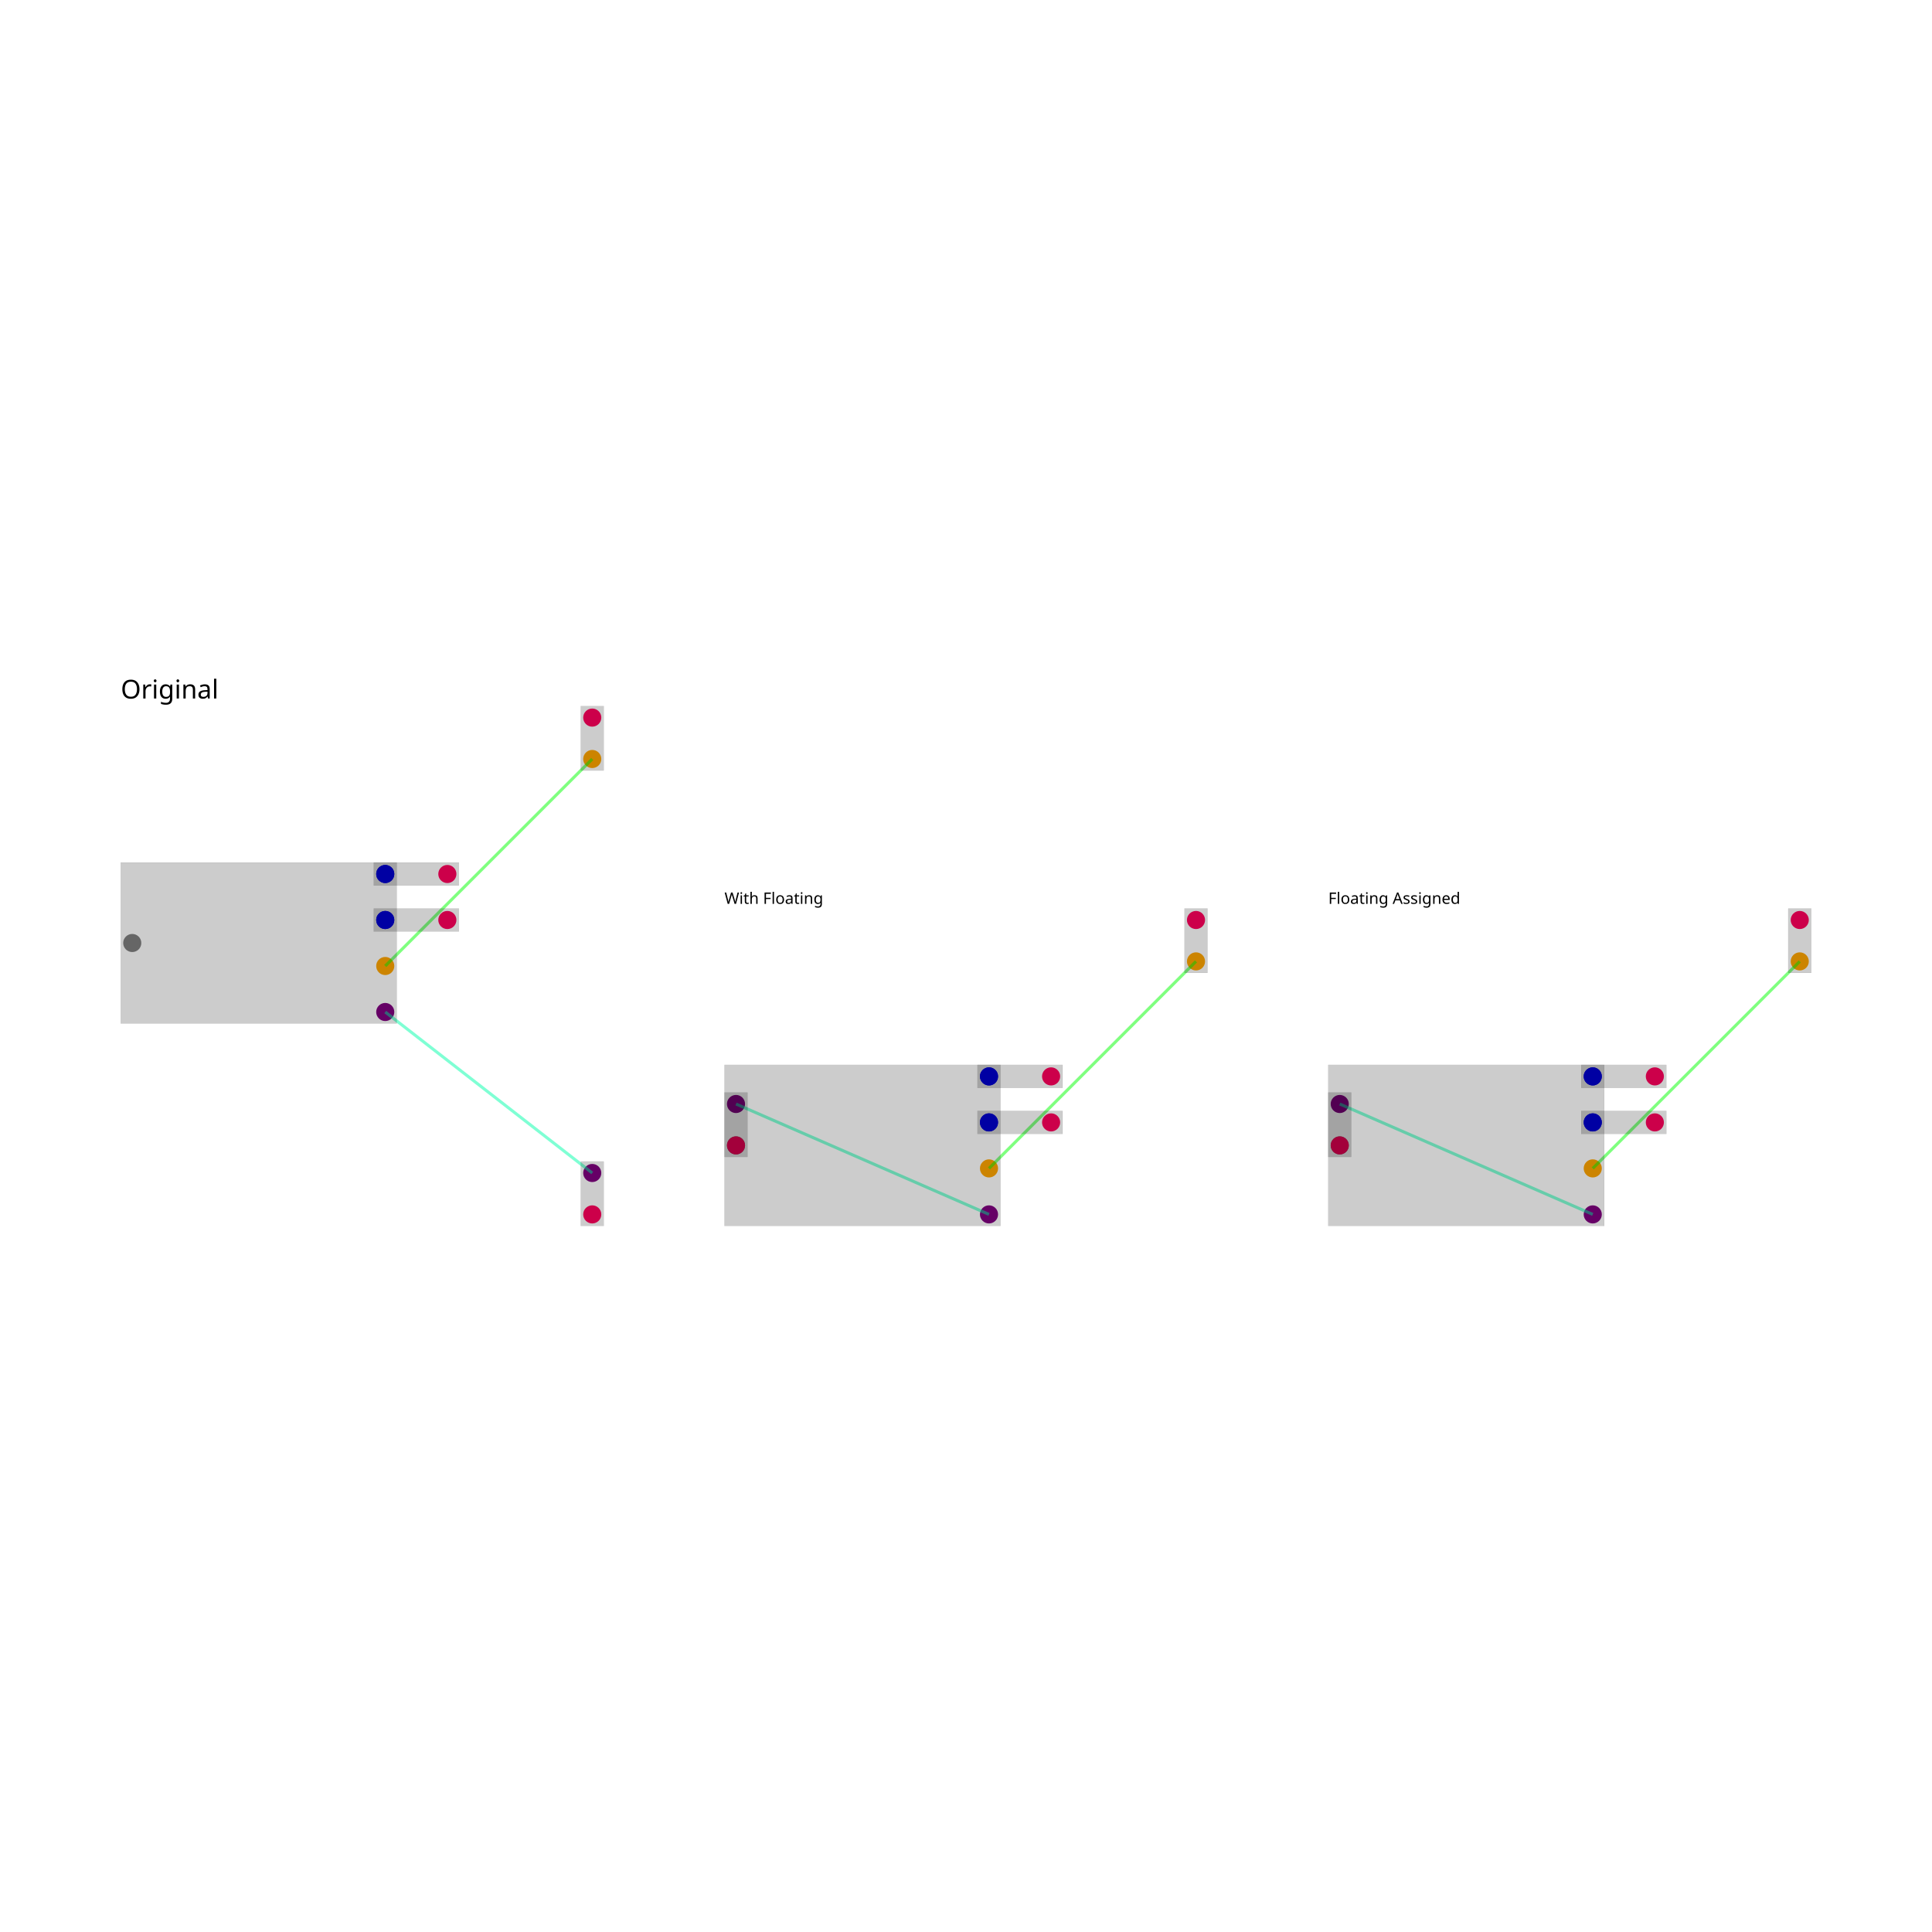
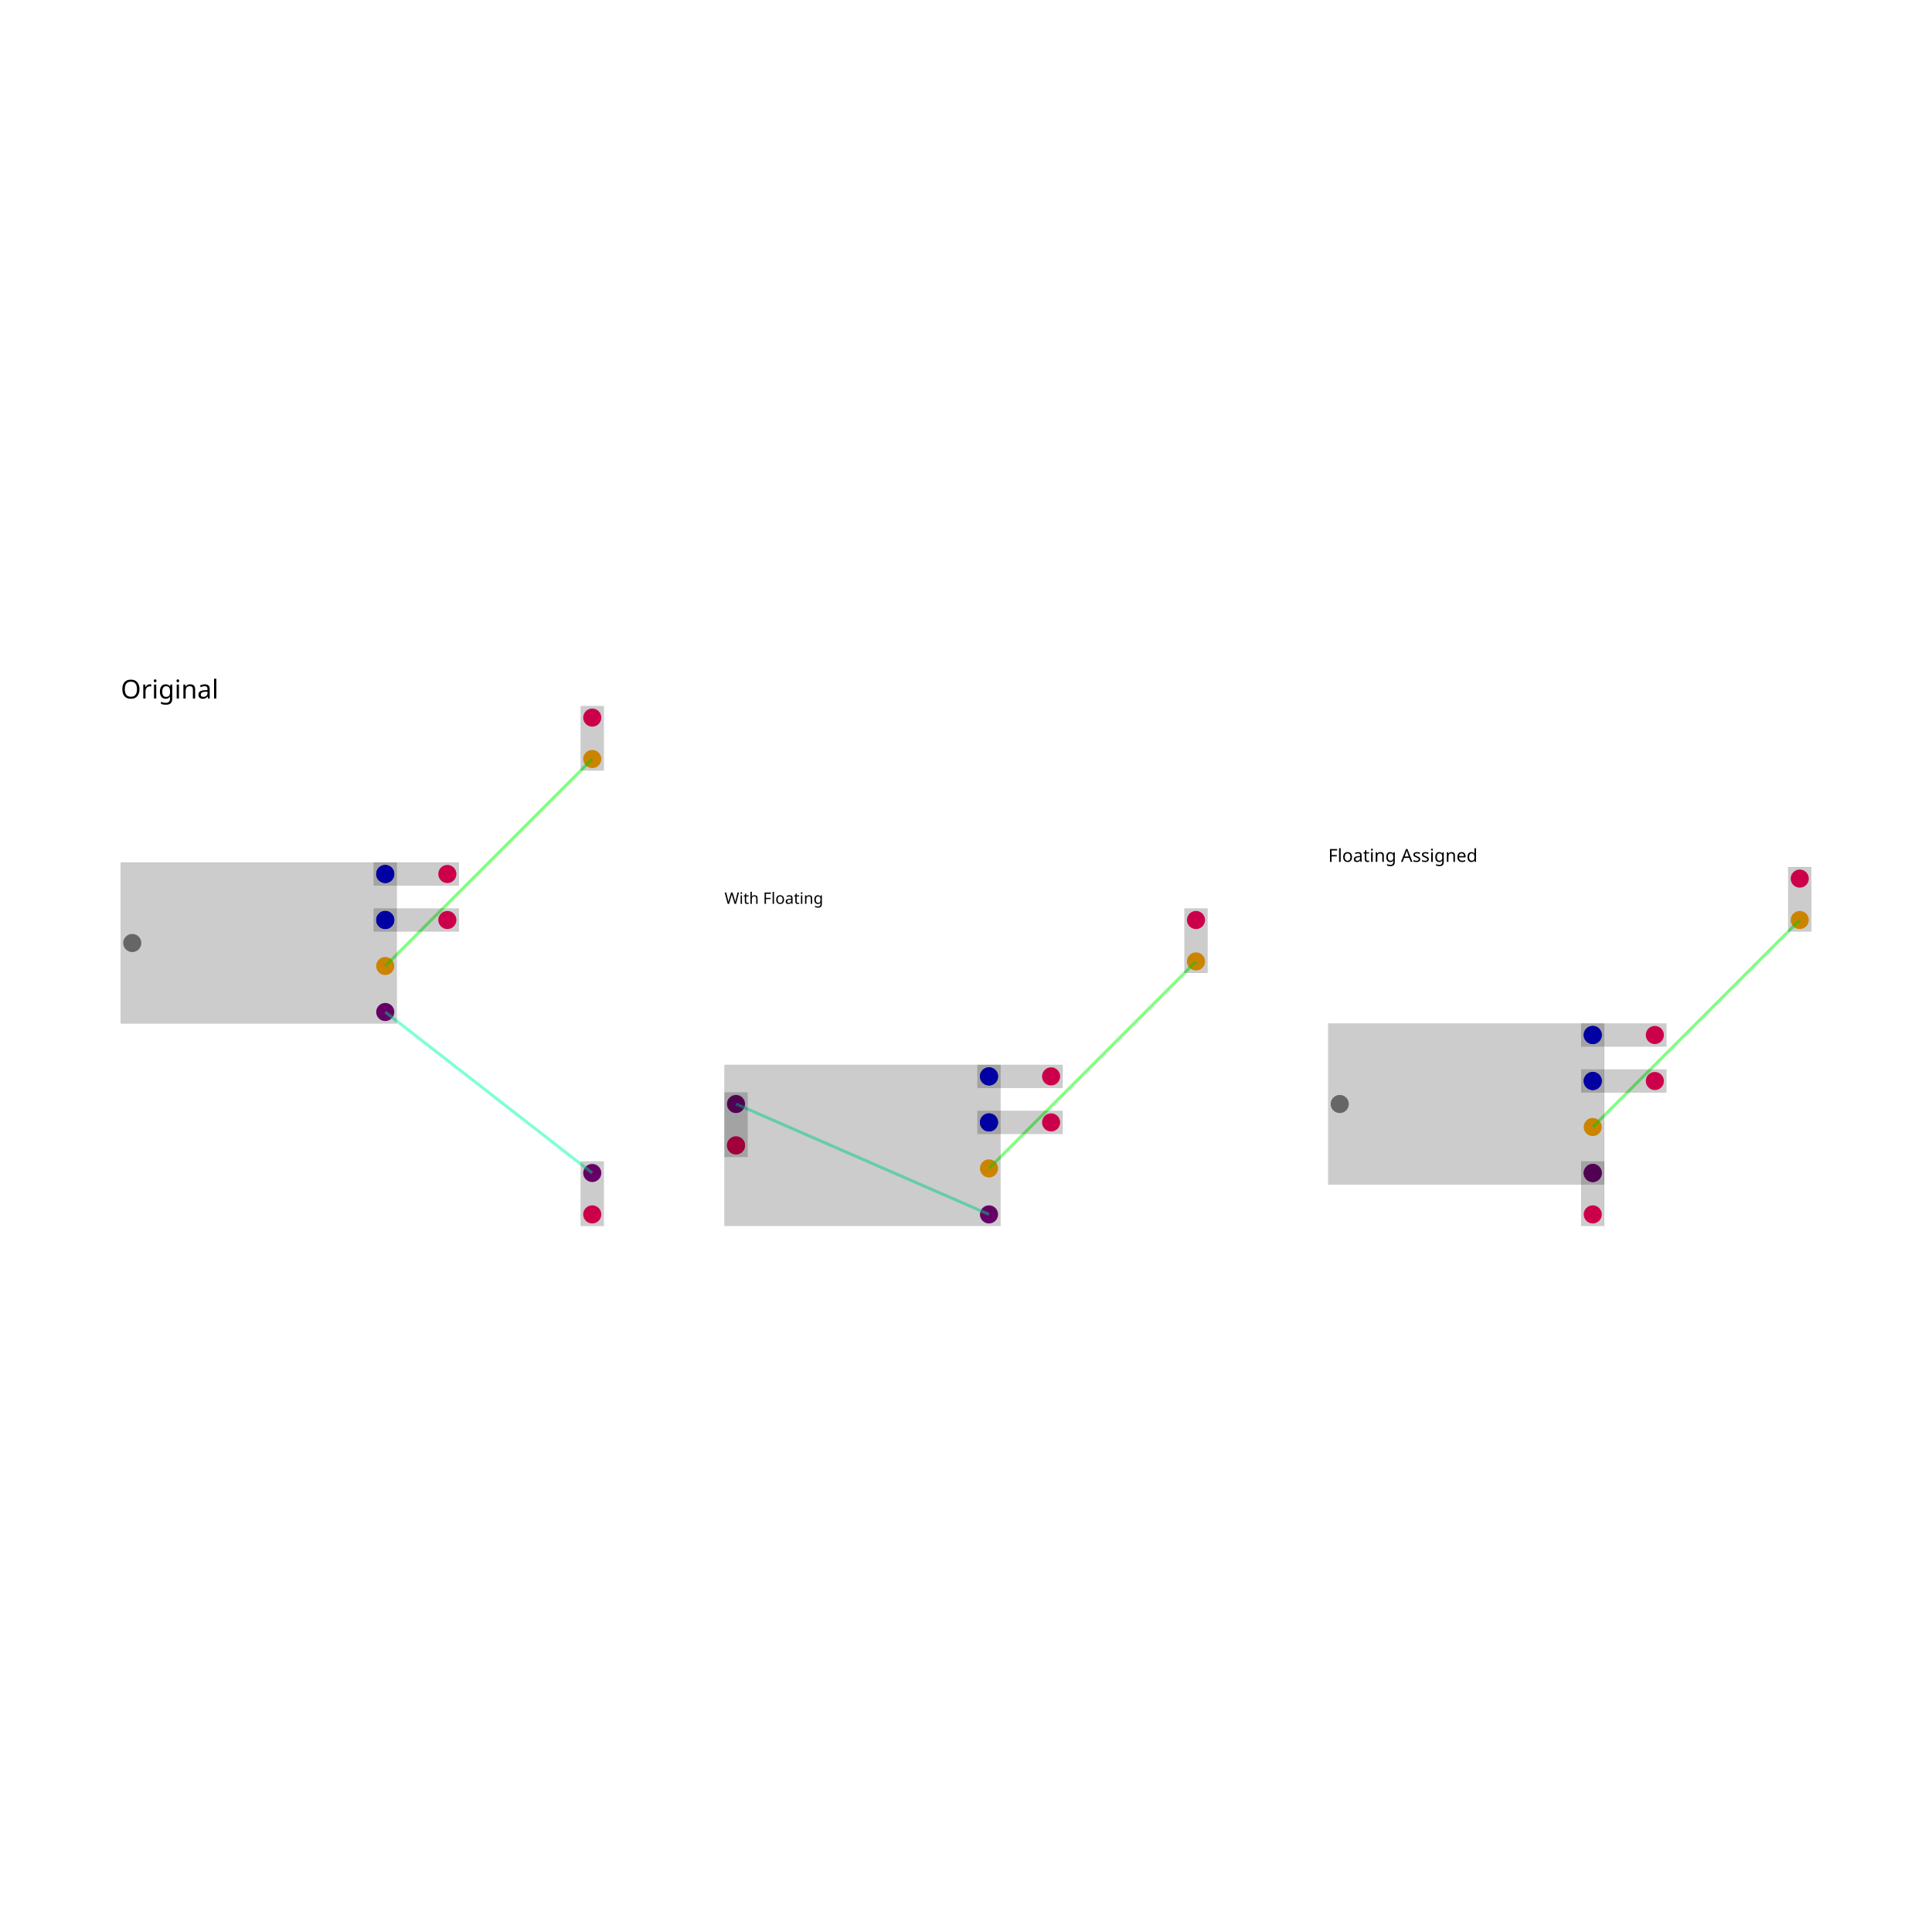
<svg xmlns="http://www.w3.org/2000/svg" width="640" height="640" viewBox="0 0 640 640">
  <rect width="100%" height="100%" fill="white" />
  <g>
    <circle data-type="point" data-label="schematic_component_0_center component_center center_schematic_component_0" data-x="0" data-y="0" cx="43.81" cy="312.381" r="3" fill="gray" />
  </g>
  <g>
    <circle data-type="point" data-label="schematic_port_0 normal unnamedsubcircuit13_connectivity_net0" data-x="1.1" data-y="0.30000000000000004" cx="127.619" cy="289.524" r="3" fill="blue" />
  </g>
  <g>
    <circle data-type="point" data-label="schematic_port_1 normal unnamedsubcircuit13_connectivity_net1" data-x="1.1" data-y="0.09999999999999998" cx="127.619" cy="304.762" r="3" fill="blue" />
  </g>
  <g>
    <circle data-type="point" data-label="schematic_port_2 vcc unnamedsubcircuit13_connectivity_net2" data-x="1.1" data-y="-0.10000000000000003" cx="127.619" cy="320" r="3" fill="orange" />
  </g>
  <g>
    <circle data-type="point" data-label="schematic_port_3 gnd unnamedsubcircuit13_connectivity_net3" data-x="1.1" data-y="-0.30000000000000004" cx="127.619" cy="335.238" r="3" fill="purple" />
  </g>
  <g>
    <circle data-type="point" data-label="schematic_net_label_0_pin gnd unnamedsubcircuit13_connectivity_net3" data-x="2" data-y="-1" cx="196.19" cy="388.571" r="3" fill="purple" />
  </g>
  <g>
    <circle data-type="point" data-label="schematic_net_label_0_center netlabel_center schematic_net_label_0_center" data-x="2" data-y="-1.18" cx="196.19" cy="402.286" r="3" fill="hsl(338.4, 100%, 50%, 1)" />
  </g>
  <g>
    <circle data-type="point" data-label="schematic_net_label_1_pin vcc unnamedsubcircuit13_connectivity_net2" data-x="2" data-y="0.8" cx="196.19" cy="251.429" r="3" fill="orange" />
  </g>
  <g>
    <circle data-type="point" data-label="schematic_net_label_1_center netlabel_center schematic_net_label_1_center" data-x="2" data-y="0.98" cx="196.19" cy="237.714" r="3" fill="hsl(338.4, 100%, 50%, 1)" />
  </g>
  <g>
    <circle data-type="point" data-label="schematic_net_label_2_pin normal unnamedsubcircuit13_connectivity_net0" data-x="1.1" data-y="0.30000000000000004" cx="127.619" cy="289.524" r="3" fill="blue" />
  </g>
  <g>
    <circle data-type="point" data-label="schematic_net_label_2_center netlabel_center schematic_net_label_2_center" data-x="1.37" data-y="0.30000000000000004" cx="148.19" cy="289.524" r="3" fill="hsl(338.4, 100%, 50%, 1)" />
  </g>
  <g>
    <circle data-type="point" data-label="schematic_net_label_3_pin normal unnamedsubcircuit13_connectivity_net1" data-x="1.1" data-y="0.09999999999999998" cx="127.619" cy="304.762" r="3" fill="blue" />
  </g>
  <g>
    <circle data-type="point" data-label="schematic_net_label_3_center netlabel_center schematic_net_label_3_center" data-x="1.37" data-y="0.09999999999999998" cx="148.19" cy="304.762" r="3" fill="hsl(338.4, 100%, 50%, 1)" />
  </g>
  <g>
    <circle data-type="point" data-label="schematic_component_0_center component_center center_schematic_component_0" data-x="2.625" data-y="-0.8799999999999997" cx="243.81" cy="379.429" r="3" fill="gray" />
  </g>
  <g>
    <circle data-type="point" data-label="schematic_port_0 normal unnamedsubcircuit13_connectivity_net0" data-x="3.725" data-y="-0.5799999999999996" cx="327.619" cy="356.571" r="3" fill="blue" />
  </g>
  <g>
    <circle data-type="point" data-label="schematic_port_1 normal unnamedsubcircuit13_connectivity_net1" data-x="3.725" data-y="-0.7799999999999997" cx="327.619" cy="371.81" r="3" fill="blue" />
  </g>
  <g>
    <circle data-type="point" data-label="schematic_port_2 vcc unnamedsubcircuit13_connectivity_net2" data-x="3.725" data-y="-0.9799999999999998" cx="327.619" cy="387.048" r="3" fill="orange" />
  </g>
  <g>
    <circle data-type="point" data-label="schematic_port_3 gnd unnamedsubcircuit13_connectivity_net3" data-x="3.725" data-y="-1.1799999999999997" cx="327.619" cy="402.286" r="3" fill="purple" />
  </g>
  <g>
    <circle data-type="point" data-label="schematic_net_label_0_pin gnd unnamedsubcircuit13_connectivity_net3" data-x="2.625" data-y="-0.6999999999999997" cx="243.81" cy="365.714" r="3" fill="purple" />
  </g>
  <g>
    <circle data-type="point" data-label="schematic_net_label_0_center netlabel_center schematic_net_label_0_center" data-x="2.625" data-y="-0.8799999999999997" cx="243.81" cy="379.429" r="3" fill="hsl(338.4, 100%, 50%, 1)" />
  </g>
  <g>
    <circle data-type="point" data-label="schematic_net_label_1_pin vcc unnamedsubcircuit13_connectivity_net2" data-x="4.625" data-y="-0.07999999999999963" cx="396.19" cy="318.476" r="3" fill="orange" />
  </g>
  <g>
    <circle data-type="point" data-label="schematic_net_label_1_center netlabel_center schematic_net_label_1_center" data-x="4.625" data-y="0.10000000000000031" cx="396.19" cy="304.762" r="3" fill="hsl(338.4, 100%, 50%, 1)" />
  </g>
  <g>
    <circle data-type="point" data-label="schematic_net_label_2_pin normal unnamedsubcircuit13_connectivity_net0" data-x="3.725" data-y="-0.5799999999999996" cx="327.619" cy="356.571" r="3" fill="blue" />
  </g>
  <g>
    <circle data-type="point" data-label="schematic_net_label_2_center netlabel_center schematic_net_label_2_center" data-x="3.995" data-y="-0.5799999999999996" cx="348.19" cy="356.571" r="3" fill="hsl(338.4, 100%, 50%, 1)" />
  </g>
  <g>
    <circle data-type="point" data-label="schematic_net_label_3_pin normal unnamedsubcircuit13_connectivity_net1" data-x="3.725" data-y="-0.7799999999999997" cx="327.619" cy="371.81" r="3" fill="blue" />
  </g>
  <g>
    <circle data-type="point" data-label="schematic_net_label_3_center netlabel_center schematic_net_label_3_center" data-x="3.995" data-y="-0.7799999999999997" cx="348.19" cy="371.81" r="3" fill="hsl(338.4, 100%, 50%, 1)" />
  </g>
  <g>
-     <circle data-type="point" data-label="schematic_component_0_center component_center center_schematic_component_0" data-x="5.249999999999999" data-y="-0.8799999999999997" cx="443.81" cy="379.429" r="3" fill="gray" />
-   </g>
-   <g>
-     <circle data-type="point" data-label="schematic_port_0 normal unnamedsubcircuit13_connectivity_net0" data-x="6.35" data-y="-0.5799999999999996" cx="527.619" cy="356.571" r="3" fill="blue" />
-   </g>
-   <g>
-     <circle data-type="point" data-label="schematic_port_1 normal unnamedsubcircuit13_connectivity_net1" data-x="6.35" data-y="-0.7799999999999997" cx="527.619" cy="371.81" r="3" fill="blue" />
-   </g>
-   <g>
-     <circle data-type="point" data-label="schematic_port_2 vcc unnamedsubcircuit13_connectivity_net2" data-x="6.35" data-y="-0.9799999999999998" cx="527.619" cy="387.048" r="3" fill="orange" />
-   </g>
-   <g>
-     <circle data-type="point" data-label="schematic_port_3 gnd unnamedsubcircuit13_connectivity_net3" data-x="6.35" data-y="-1.1799999999999997" cx="527.619" cy="402.286" r="3" fill="purple" />
-   </g>
-   <g>
-     <circle data-type="point" data-label="schematic_net_label_0_pin gnd unnamedsubcircuit13_connectivity_net3" data-x="5.249999999999999" data-y="-0.6999999999999997" cx="443.81" cy="365.714" r="3" fill="purple" />
-   </g>
-   <g>
-     <circle data-type="point" data-label="schematic_net_label_0_center netlabel_center schematic_net_label_0_center" data-x="5.249999999999999" data-y="-0.8799999999999997" cx="443.81" cy="379.429" r="3" fill="hsl(338.4, 100%, 50%, 1)" />
-   </g>
-   <g>
-     <circle data-type="point" data-label="schematic_net_label_1_pin vcc unnamedsubcircuit13_connectivity_net2" data-x="7.249999999999999" data-y="-0.07999999999999963" cx="596.19" cy="318.476" r="3" fill="orange" />
-   </g>
-   <g>
-     <circle data-type="point" data-label="schematic_net_label_1_center netlabel_center schematic_net_label_1_center" data-x="7.249999999999999" data-y="0.10000000000000031" cx="596.19" cy="304.762" r="3" fill="hsl(338.4, 100%, 50%, 1)" />
-   </g>
-   <g>
-     <circle data-type="point" data-label="schematic_net_label_2_pin normal unnamedsubcircuit13_connectivity_net0" data-x="6.35" data-y="-0.5799999999999996" cx="527.619" cy="356.571" r="3" fill="blue" />
-   </g>
-   <g>
-     <circle data-type="point" data-label="schematic_net_label_2_center netlabel_center schematic_net_label_2_center" data-x="6.619999999999999" data-y="-0.5799999999999996" cx="548.19" cy="356.571" r="3" fill="hsl(338.4, 100%, 50%, 1)" />
-   </g>
-   <g>
-     <circle data-type="point" data-label="schematic_net_label_3_pin normal unnamedsubcircuit13_connectivity_net1" data-x="6.35" data-y="-0.7799999999999997" cx="527.619" cy="371.81" r="3" fill="blue" />
-   </g>
-   <g>
-     <circle data-type="point" data-label="schematic_net_label_3_center netlabel_center schematic_net_label_3_center" data-x="6.619999999999999" data-y="-0.7799999999999997" cx="548.19" cy="371.81" r="3" fill="hsl(338.4, 100%, 50%, 1)" />
+     <circle data-type="point" data-label="schematic_component_0_center component_center center_schematic_component_0" data-x="5.249999999999999" data-y="-0.6999999999999997" cx="443.81" cy="365.714" r="3" fill="gray" />
+   </g>
+   <g>
+     <circle data-type="point" data-label="schematic_port_0 normal unnamedsubcircuit13_connectivity_net0" data-x="6.35" data-y="-0.3999999999999997" cx="527.619" cy="342.857" r="3" fill="blue" />
+   </g>
+   <g>
+     <circle data-type="point" data-label="schematic_port_1 normal unnamedsubcircuit13_connectivity_net1" data-x="6.35" data-y="-0.5999999999999998" cx="527.619" cy="358.095" r="3" fill="blue" />
+   </g>
+   <g>
+     <circle data-type="point" data-label="schematic_port_2 vcc unnamedsubcircuit13_connectivity_net2" data-x="6.35" data-y="-0.7999999999999998" cx="527.619" cy="373.333" r="3" fill="orange" />
+   </g>
+   <g>
+     <circle data-type="point" data-label="schematic_port_3 gnd unnamedsubcircuit13_connectivity_net3" data-x="6.35" data-y="-0.9999999999999998" cx="527.619" cy="388.571" r="3" fill="purple" />
+   </g>
+   <g>
+     <circle data-type="point" data-label="schematic_net_label_0_pin gnd unnamedsubcircuit13_connectivity_net3" data-x="6.35" data-y="-0.9999999999999998" cx="527.619" cy="388.571" r="3" fill="purple" />
+   </g>
+   <g>
+     <circle data-type="point" data-label="schematic_net_label_0_center netlabel_center schematic_net_label_0_center" data-x="6.35" data-y="-1.1799999999999997" cx="527.619" cy="402.286" r="3" fill="hsl(338.4, 100%, 50%, 1)" />
+   </g>
+   <g>
+     <circle data-type="point" data-label="schematic_net_label_1_pin vcc unnamedsubcircuit13_connectivity_net2" data-x="7.249999999999999" data-y="0.10000000000000031" cx="596.19" cy="304.762" r="3" fill="orange" />
+   </g>
+   <g>
+     <circle data-type="point" data-label="schematic_net_label_1_center netlabel_center schematic_net_label_1_center" data-x="7.249999999999999" data-y="0.28000000000000025" cx="596.19" cy="291.048" r="3" fill="hsl(338.4, 100%, 50%, 1)" />
+   </g>
+   <g>
+     <circle data-type="point" data-label="schematic_net_label_2_pin normal unnamedsubcircuit13_connectivity_net0" data-x="6.35" data-y="-0.3999999999999997" cx="527.619" cy="342.857" r="3" fill="blue" />
+   </g>
+   <g>
+     <circle data-type="point" data-label="schematic_net_label_2_center netlabel_center schematic_net_label_2_center" data-x="6.619999999999999" data-y="-0.3999999999999997" cx="548.19" cy="342.857" r="3" fill="hsl(338.4, 100%, 50%, 1)" />
+   </g>
+   <g>
+     <circle data-type="point" data-label="schematic_net_label_3_pin normal unnamedsubcircuit13_connectivity_net1" data-x="6.35" data-y="-0.5999999999999998" cx="527.619" cy="358.095" r="3" fill="blue" />
+   </g>
+   <g>
+     <circle data-type="point" data-label="schematic_net_label_3_center netlabel_center schematic_net_label_3_center" data-x="6.619999999999999" data-y="-0.5999999999999998" cx="548.19" cy="358.095" r="3" fill="hsl(338.4, 100%, 50%, 1)" />
  </g>
  <g>
    <polyline data-points="1.1,0.30000000000000004 1.1,0.30000000000000004" data-type="line" data-label="" points="127.619,289.524 127.619,289.524" fill="none" stroke="hsl(40, 100%, 50%, 0.5)" stroke-width="1" />
  </g>
  <g>
    <polyline data-points="1.1,0.09999999999999998 1.1,0.09999999999999998" data-type="line" data-label="" points="127.619,304.762 127.619,304.762" fill="none" stroke="hsl(80, 100%, 50%, 0.5)" stroke-width="1" />
  </g>
  <g>
    <polyline data-points="1.1,-0.10000000000000003 2,0.8" data-type="line" data-label="" points="127.619,320 196.19,251.429" fill="none" stroke="hsl(120, 100%, 50%, 0.5)" stroke-width="1" />
  </g>
  <g>
    <polyline data-points="1.1,-0.30000000000000004 2,-1" data-type="line" data-label="" points="127.619,335.238 196.19,388.571" fill="none" stroke="hsl(160, 100%, 50%, 0.5)" stroke-width="1" />
  </g>
  <g>
    <polyline data-points="3.725,-0.5799999999999996 3.725,-0.5799999999999996" data-type="line" data-label="" points="327.619,356.571 327.619,356.571" fill="none" stroke="hsl(40, 100%, 50%, 0.5)" stroke-width="1" />
  </g>
  <g>
    <polyline data-points="3.725,-0.7799999999999997 3.725,-0.7799999999999997" data-type="line" data-label="" points="327.619,371.81 327.619,371.81" fill="none" stroke="hsl(80, 100%, 50%, 0.5)" stroke-width="1" />
  </g>
  <g>
    <polyline data-points="3.725,-0.9799999999999998 4.625,-0.07999999999999963" data-type="line" data-label="" points="327.619,387.048 396.19,318.476" fill="none" stroke="hsl(120, 100%, 50%, 0.5)" stroke-width="1" />
  </g>
  <g>
    <polyline data-points="3.725,-1.1799999999999997 2.625,-0.6999999999999997" data-type="line" data-label="" points="327.619,402.286 243.81,365.714" fill="none" stroke="hsl(160, 100%, 50%, 0.5)" stroke-width="1" />
  </g>
  <g>
-     <polyline data-points="6.35,-0.5799999999999996 6.35,-0.5799999999999996" data-type="line" data-label="" points="527.619,356.571 527.619,356.571" fill="none" stroke="hsl(40, 100%, 50%, 0.5)" stroke-width="1" />
-   </g>
-   <g>
-     <polyline data-points="6.35,-0.7799999999999997 6.35,-0.7799999999999997" data-type="line" data-label="" points="527.619,371.81 527.619,371.81" fill="none" stroke="hsl(80, 100%, 50%, 0.5)" stroke-width="1" />
-   </g>
-   <g>
-     <polyline data-points="6.35,-0.9799999999999998 7.249999999999999,-0.07999999999999963" data-type="line" data-label="" points="527.619,387.048 596.19,318.476" fill="none" stroke="hsl(120, 100%, 50%, 0.5)" stroke-width="1" />
-   </g>
-   <g>
-     <polyline data-points="6.35,-1.1799999999999997 5.249999999999999,-0.6999999999999997" data-type="line" data-label="" points="527.619,402.286 443.81,365.714" fill="none" stroke="hsl(160, 100%, 50%, 0.5)" stroke-width="1" />
+     <polyline data-points="6.35,-0.3999999999999997 6.35,-0.3999999999999997" data-type="line" data-label="" points="527.619,342.857 527.619,342.857" fill="none" stroke="hsl(40, 100%, 50%, 0.5)" stroke-width="1" />
+   </g>
+   <g>
+     <polyline data-points="6.35,-0.5999999999999998 6.35,-0.5999999999999998" data-type="line" data-label="" points="527.619,358.095 527.619,358.095" fill="none" stroke="hsl(80, 100%, 50%, 0.5)" stroke-width="1" />
+   </g>
+   <g>
+     <polyline data-points="6.35,-0.7999999999999998 7.249999999999999,0.10000000000000031" data-type="line" data-label="" points="527.619,373.333 596.19,304.762" fill="none" stroke="hsl(120, 100%, 50%, 0.5)" stroke-width="1" />
+   </g>
+   <g>
+     <polyline data-points="6.35,-0.9999999999999998 6.35,-0.9999999999999998" data-type="line" data-label="" points="527.619,388.571 527.619,388.571" fill="none" stroke="hsl(160, 100%, 50%, 0.5)" stroke-width="1" />
  </g>
  <g>
    <rect data-type="rect" data-label="schematic_component_0" data-x="0.55" data-y="0" x="40" y="285.714" width="91.429" height="53.333" fill="rgba(0, 0, 0, 0.2)" stroke="black" stroke-width="0.013" />
  </g>
  <g>
    <rect data-type="rect" data-label="schematic_net_label_0" data-x="2" data-y="-1.0899999999999999" x="192.381" y="384.762" width="7.619" height="21.333" fill="rgba(0, 0, 0, 0.2)" stroke="black" stroke-width="0.013" />
  </g>
  <g>
    <rect data-type="rect" data-label="schematic_net_label_1" data-x="2" data-y="0.89" x="192.381" y="233.905" width="7.619" height="21.333" fill="rgba(0, 0, 0, 0.2)" stroke="black" stroke-width="0.013" />
  </g>
  <g>
    <rect data-type="rect" data-label="schematic_net_label_2" data-x="1.235" data-y="0.30000000000000004" x="123.81" y="285.714" width="28.19" height="7.619" fill="rgba(0, 0, 0, 0.2)" stroke="black" stroke-width="0.013" />
  </g>
  <g>
    <rect data-type="rect" data-label="schematic_net_label_3" data-x="1.235" data-y="0.09999999999999998" x="123.81" y="300.952" width="28.19" height="7.619" fill="rgba(0, 0, 0, 0.2)" stroke="black" stroke-width="0.013" />
  </g>
  <g>
    <rect data-type="rect" data-label="schematic_component_0" data-x="3.175" data-y="-0.8799999999999997" x="240" y="352.762" width="91.429" height="53.333" fill="rgba(0, 0, 0, 0.2)" stroke="black" stroke-width="0.013" />
  </g>
  <g>
    <rect data-type="rect" data-label="schematic_net_label_0" data-x="2.625" data-y="-0.7899999999999997" x="240" y="361.905" width="7.619" height="21.333" fill="rgba(0, 0, 0, 0.2)" stroke="black" stroke-width="0.013" />
  </g>
  <g>
    <rect data-type="rect" data-label="schematic_net_label_1" data-x="4.625" data-y="0.010000000000000342" x="392.381" y="300.952" width="7.619" height="21.333" fill="rgba(0, 0, 0, 0.2)" stroke="black" stroke-width="0.013" />
  </g>
  <g>
    <rect data-type="rect" data-label="schematic_net_label_2" data-x="3.8600000000000003" data-y="-0.5799999999999996" x="323.81" y="352.762" width="28.19" height="7.619" fill="rgba(0, 0, 0, 0.2)" stroke="black" stroke-width="0.013" />
  </g>
  <g>
    <rect data-type="rect" data-label="schematic_net_label_3" data-x="3.8600000000000003" data-y="-0.7799999999999997" x="323.81" y="368" width="28.19" height="7.619" fill="rgba(0, 0, 0, 0.2)" stroke="black" stroke-width="0.013" />
  </g>
  <g>
-     <rect data-type="rect" data-label="schematic_component_0" data-x="5.799999999999999" data-y="-0.8799999999999997" x="440" y="352.762" width="91.429" height="53.333" fill="rgba(0, 0, 0, 0.2)" stroke="black" stroke-width="0.013" />
-   </g>
-   <g>
-     <rect data-type="rect" data-label="schematic_net_label_0" data-x="5.249999999999999" data-y="-0.7899999999999997" x="440" y="361.905" width="7.619" height="21.333" fill="rgba(0, 0, 0, 0.2)" stroke="black" stroke-width="0.013" />
-   </g>
-   <g>
-     <rect data-type="rect" data-label="schematic_net_label_1" data-x="7.249999999999999" data-y="0.010000000000000342" x="592.381" y="300.952" width="7.619" height="21.333" fill="rgba(0, 0, 0, 0.2)" stroke="black" stroke-width="0.013" />
-   </g>
-   <g>
-     <rect data-type="rect" data-label="schematic_net_label_2" data-x="6.484999999999999" data-y="-0.5799999999999996" x="523.81" y="352.762" width="28.19" height="7.619" fill="rgba(0, 0, 0, 0.2)" stroke="black" stroke-width="0.013" />
-   </g>
-   <g>
-     <rect data-type="rect" data-label="schematic_net_label_3" data-x="6.484999999999999" data-y="-0.7799999999999997" x="523.81" y="368" width="28.19" height="7.619" fill="rgba(0, 0, 0, 0.2)" stroke="black" stroke-width="0.013" />
+     <rect data-type="rect" data-label="schematic_component_0" data-x="5.799999999999999" data-y="-0.6999999999999997" x="440" y="339.048" width="91.429" height="53.333" fill="rgba(0, 0, 0, 0.2)" stroke="black" stroke-width="0.013" />
+   </g>
+   <g>
+     <rect data-type="rect" data-label="schematic_net_label_0" data-x="6.35" data-y="-1.0899999999999999" x="523.81" y="384.762" width="7.619" height="21.333" fill="rgba(0, 0, 0, 0.2)" stroke="black" stroke-width="0.013" />
+   </g>
+   <g>
+     <rect data-type="rect" data-label="schematic_net_label_1" data-x="7.249999999999999" data-y="0.19000000000000028" x="592.381" y="287.238" width="7.619" height="21.333" fill="rgba(0, 0, 0, 0.2)" stroke="black" stroke-width="0.013" />
+   </g>
+   <g>
+     <rect data-type="rect" data-label="schematic_net_label_2" data-x="6.484999999999999" data-y="-0.3999999999999997" x="523.81" y="339.048" width="28.19" height="7.619" fill="rgba(0, 0, 0, 0.2)" stroke="black" stroke-width="0.013" />
+   </g>
+   <g>
+     <rect data-type="rect" data-label="schematic_net_label_3" data-x="6.484999999999999" data-y="-0.5999999999999998" x="523.81" y="354.286" width="28.19" height="7.619" fill="rgba(0, 0, 0, 0.2)" stroke="black" stroke-width="0.013" />
  </g>
  <text data-type="text" data-label="Original" data-x="-0.050000000000000044" data-y="1.03" x="40" y="233.905" fill="black" font-size="8.61" font-family="sans-serif" text-anchor="start" dominant-baseline="text-after-edge">Original</text>
  <text data-type="text" data-label="With Floating" data-x="2.575" data-y="0.15000000000000036" x="240" y="300.952" fill="black" font-size="5.257" font-family="sans-serif" text-anchor="start" dominant-baseline="text-after-edge">With Floating</text>
-   <text data-type="text" data-label="Floating Assigned" data-x="5.199999999999999" data-y="0.15000000000000036" x="440" y="300.952" fill="black" font-size="5.257" font-family="sans-serif" text-anchor="start" dominant-baseline="text-after-edge">Floating Assigned</text>
+   <text data-type="text" data-label="Floating Assigned" data-x="5.199999999999999" data-y="0.3300000000000003" x="440" y="287.238" fill="black" font-size="5.943" font-family="sans-serif" text-anchor="start" dominant-baseline="text-after-edge">Floating Assigned</text>
  <g id="crosshair" style="display: none">
    <line id="crosshair-h" y1="0" y2="640" stroke="#666" stroke-width="0.5" />
    <line id="crosshair-v" x1="0" x2="640" stroke="#666" stroke-width="0.5" />
    <text id="coordinates" font-family="monospace" font-size="12" fill="#666" />
  </g>
</svg>
